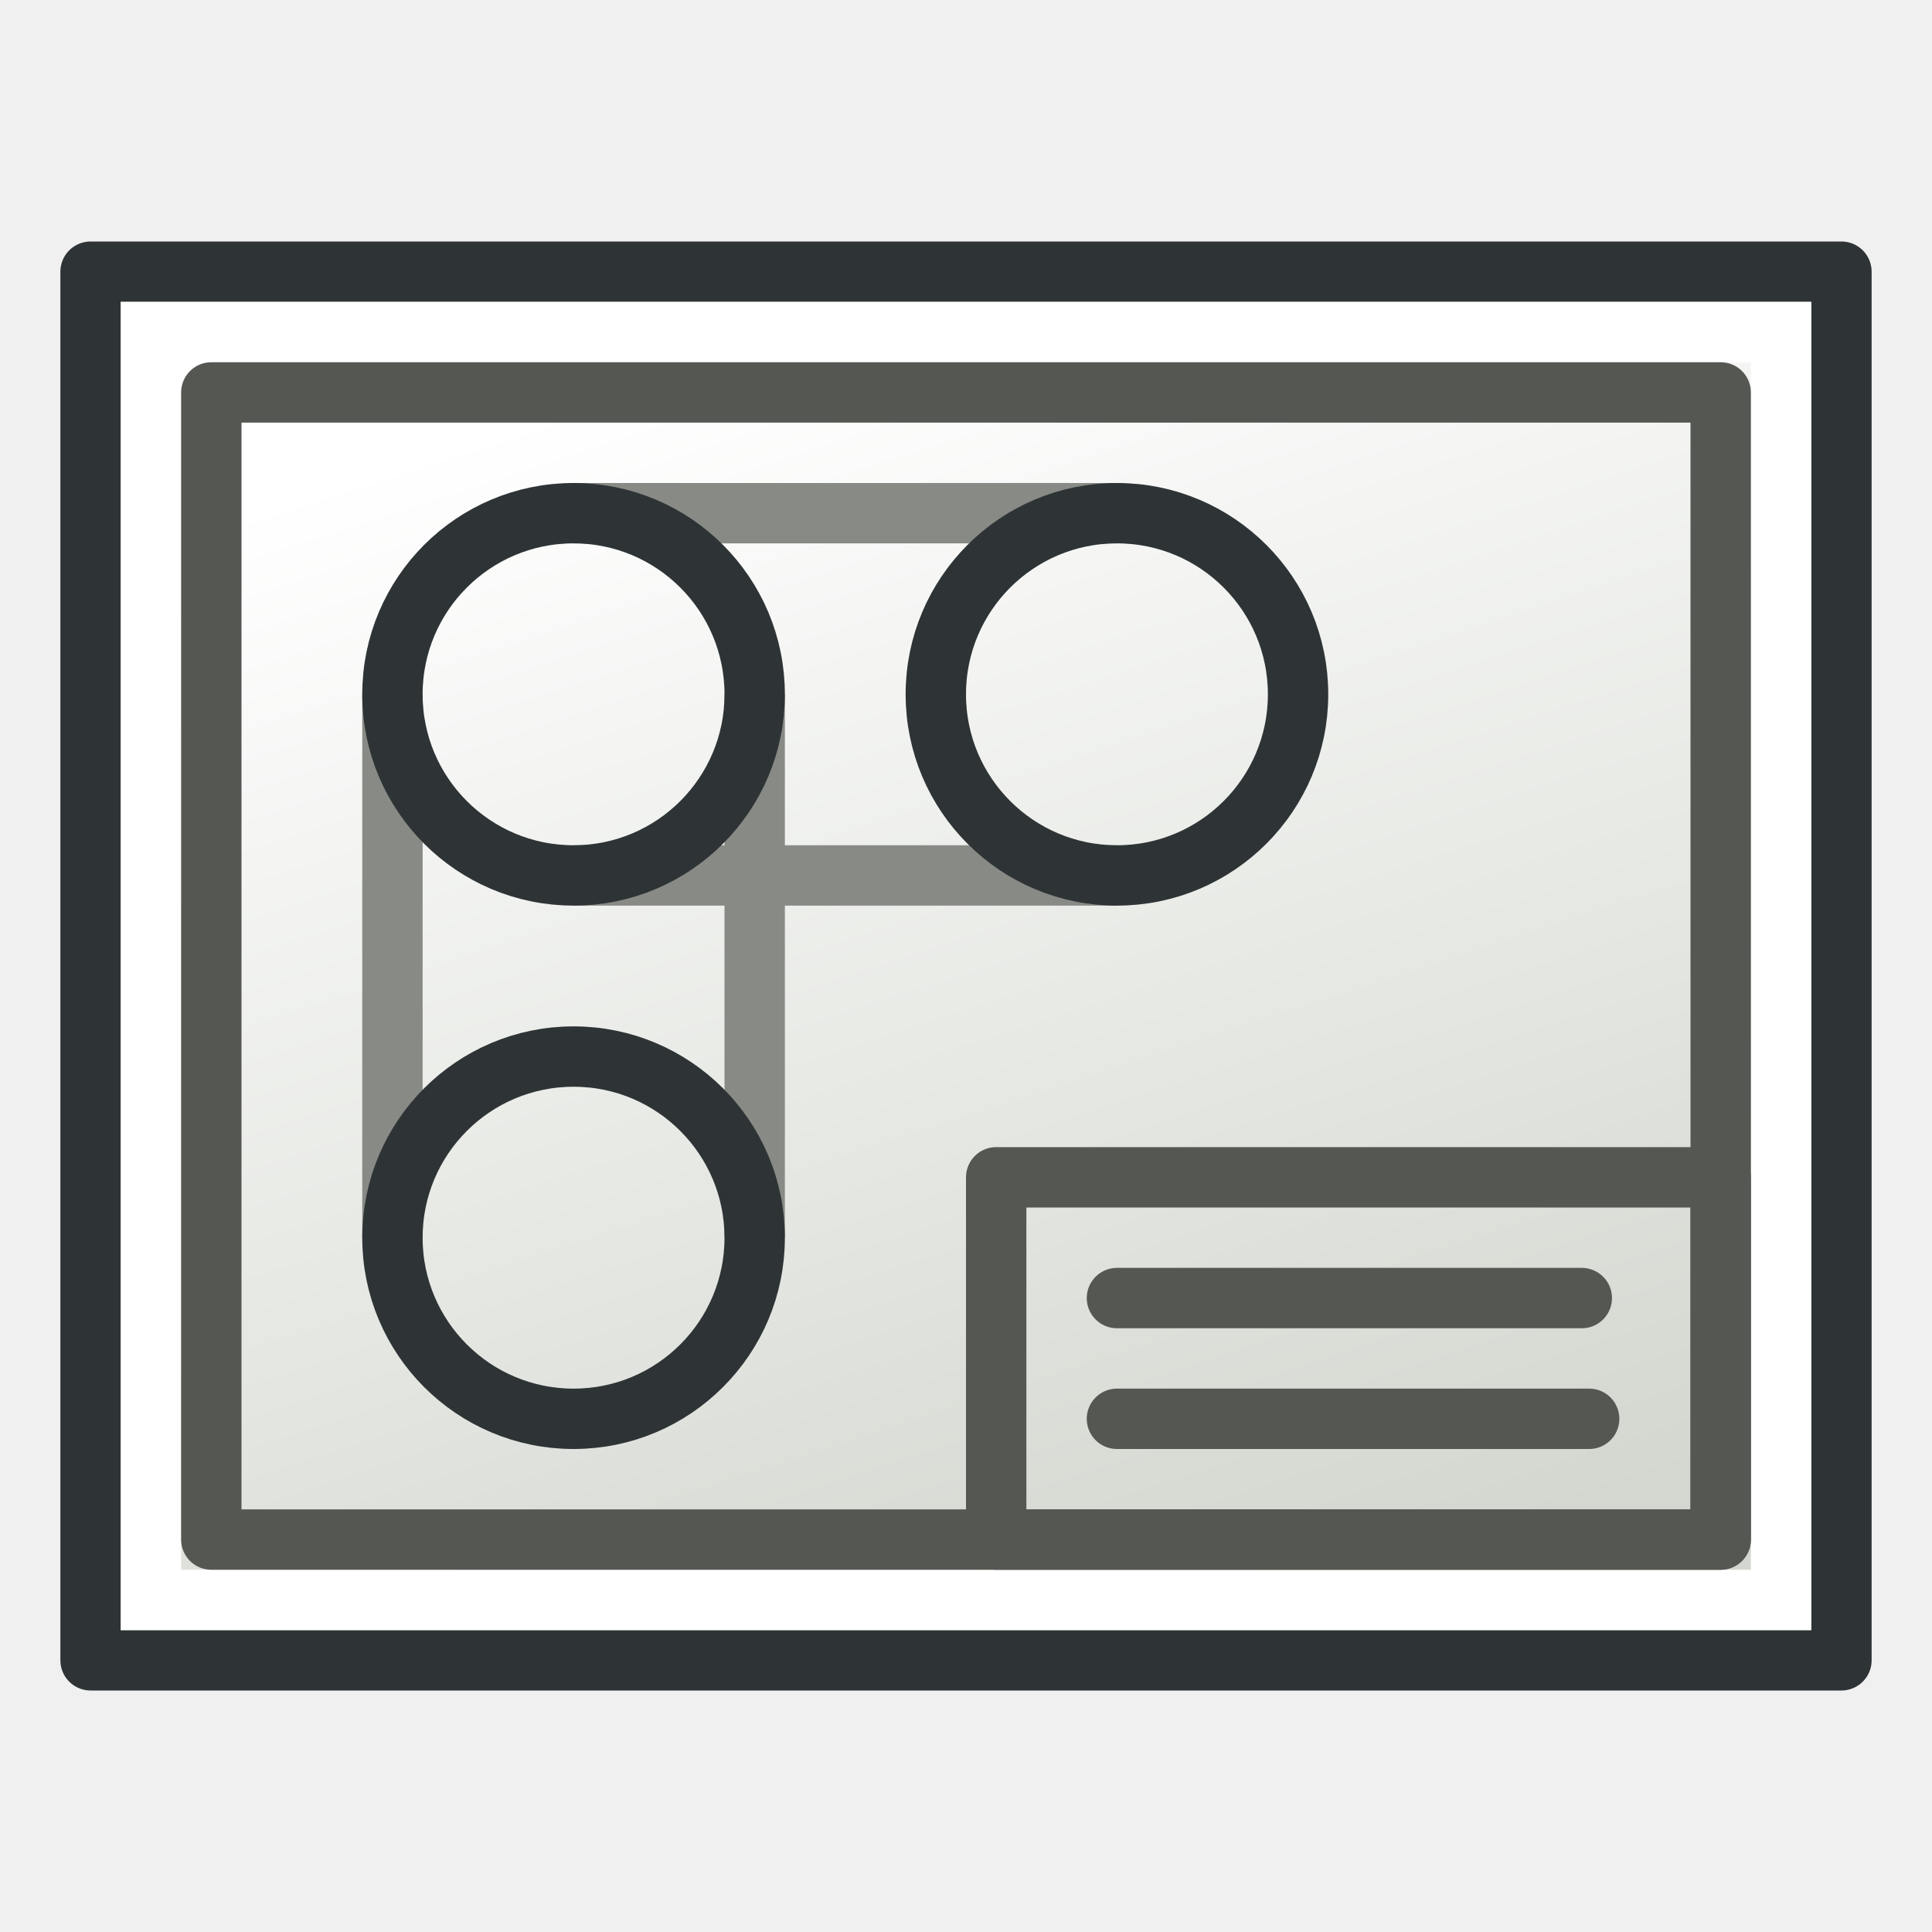
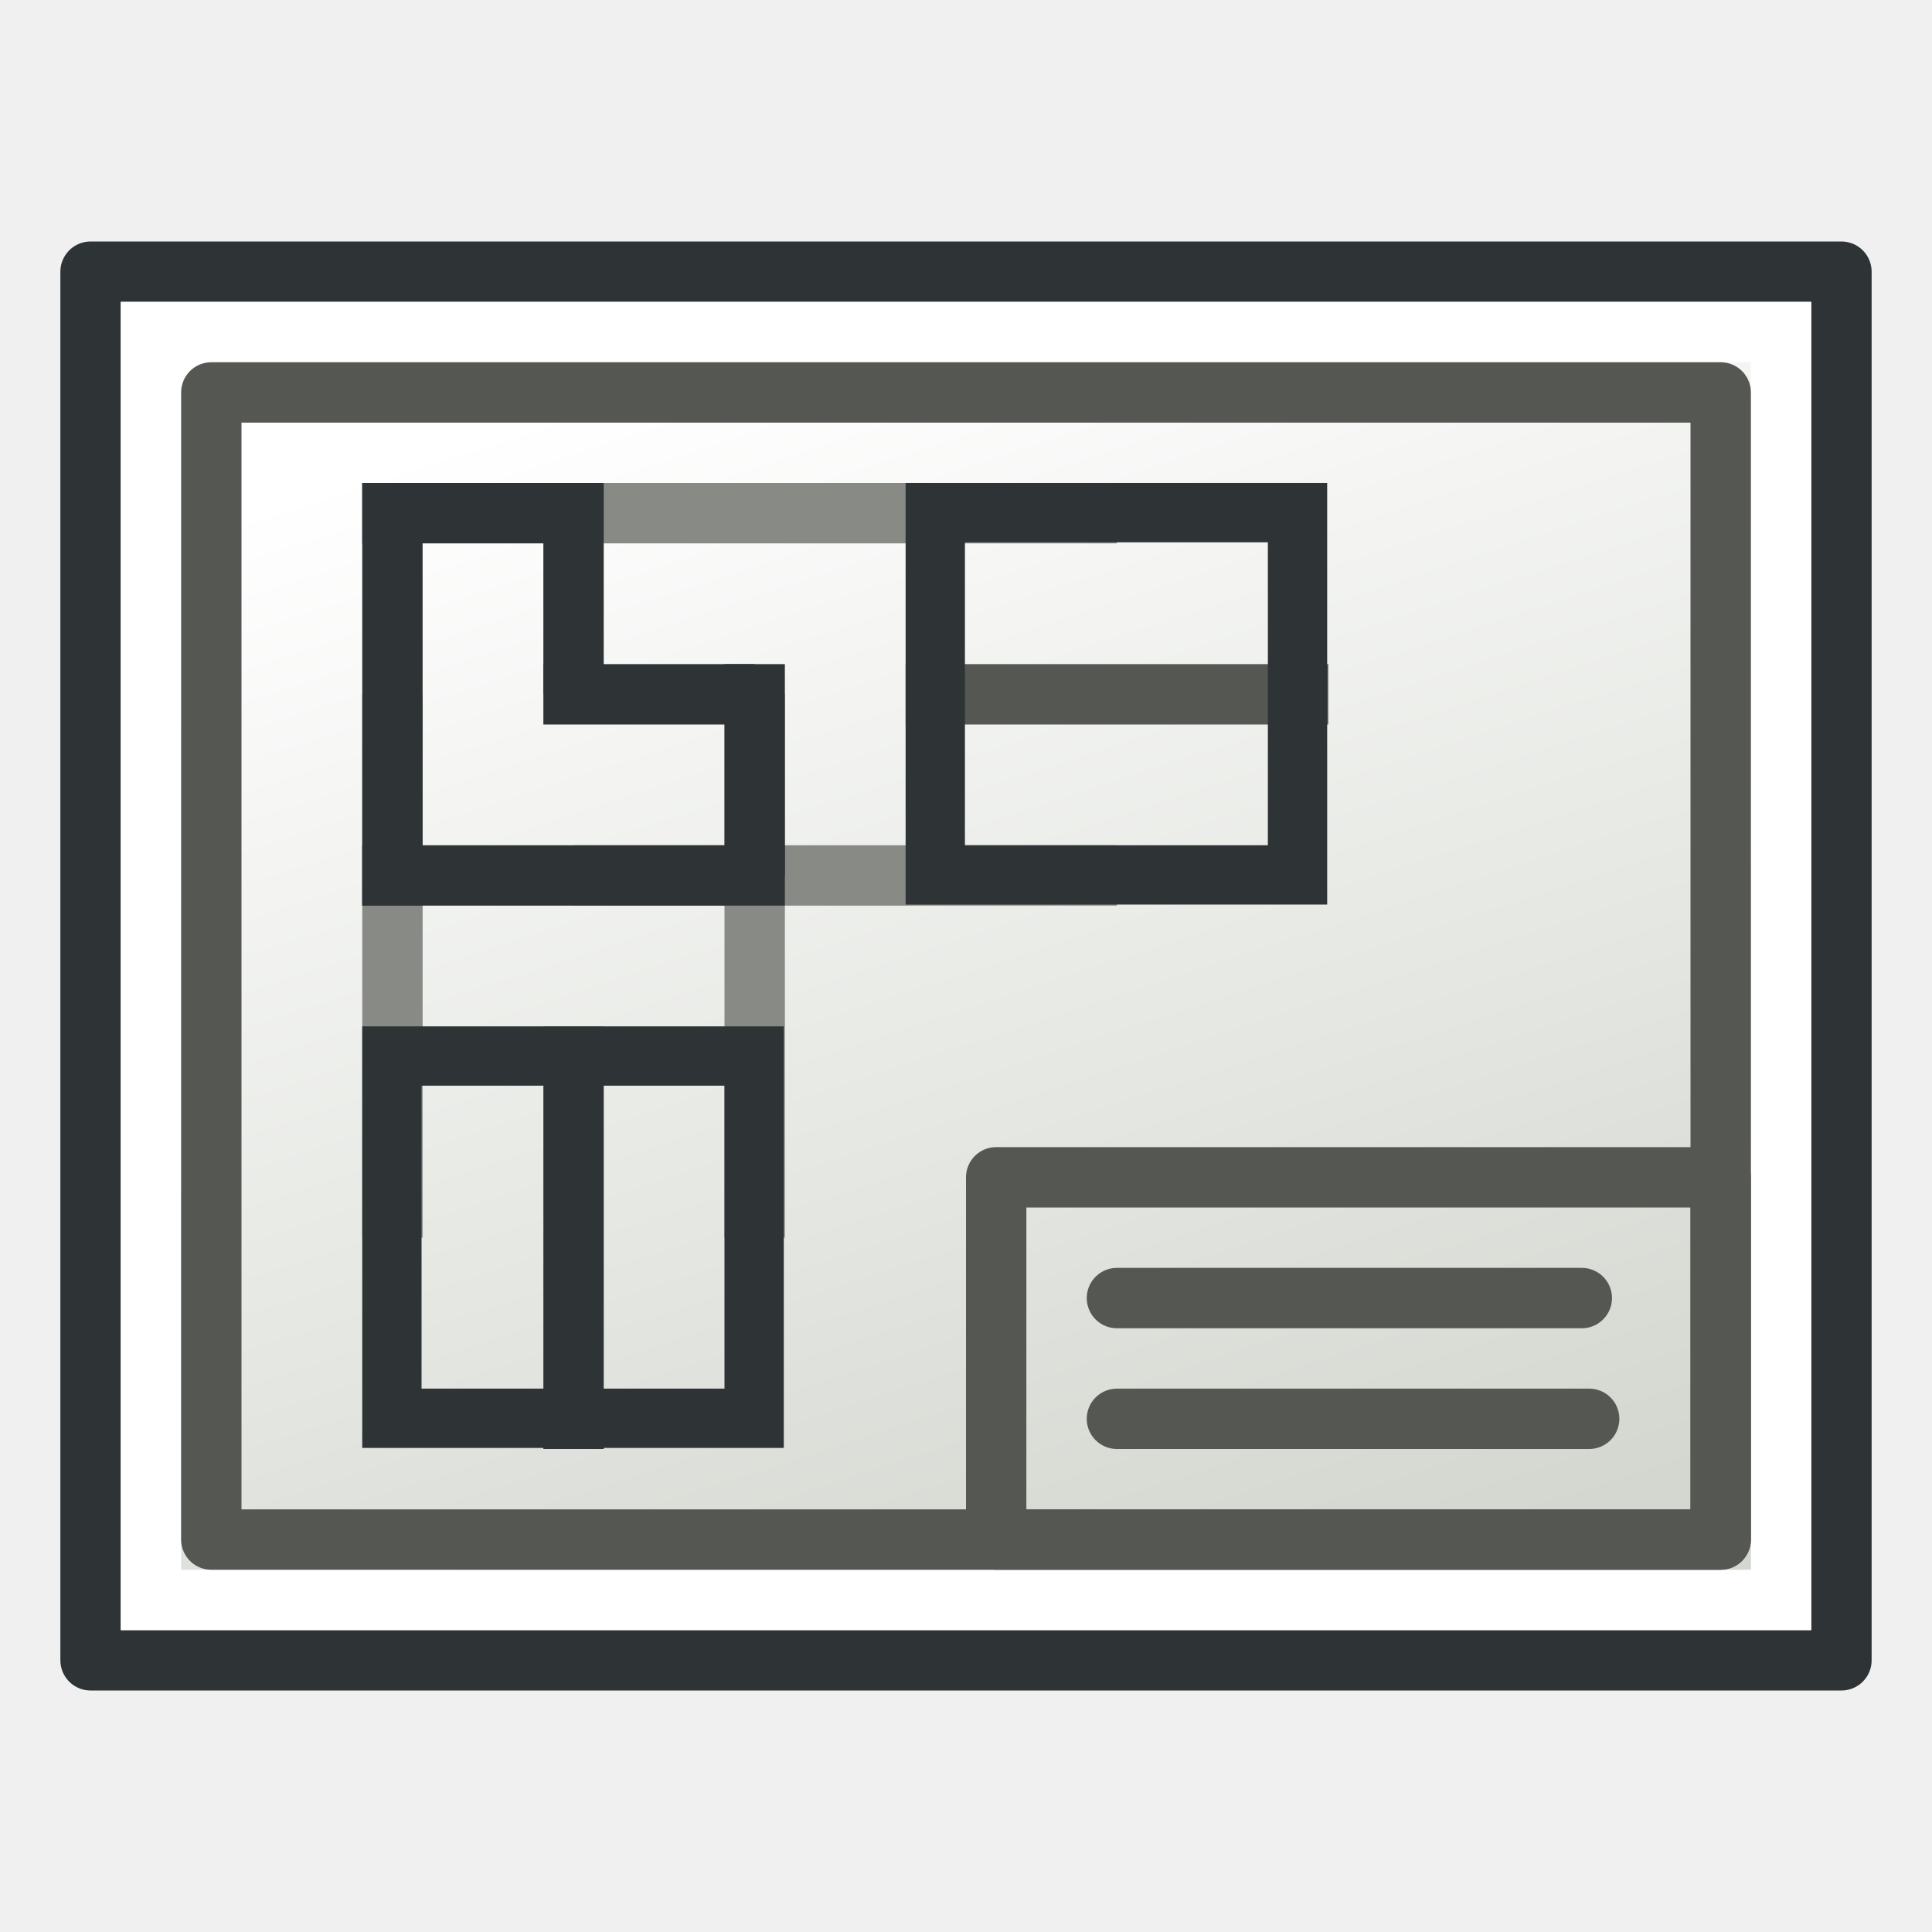
<svg xmlns="http://www.w3.org/2000/svg" xmlns:xlink="http://www.w3.org/1999/xlink" version="1.1" id="svg249" height="64" width="64">
  <defs id="defs3">
    <linearGradient id="linearGradient5048">
      <stop id="stop5050" offset="0" style="stop-color:black;stop-opacity:0;" />
      <stop style="stop-color:black;stop-opacity:1;" offset="0.5" id="stop5056" />
      <stop id="stop5052" offset="1" style="stop-color:black;stop-opacity:0;" />
    </linearGradient>
    <linearGradient id="linearGradient4542">
      <stop id="stop4544" offset="0" style="stop-color:#000000;stop-opacity:1;" />
      <stop id="stop4546" offset="1" style="stop-color:#000000;stop-opacity:0;" />
    </linearGradient>
    <radialGradient gradientUnits="userSpaceOnUse" gradientTransform="matrix(1,0,0,0.284916,0,30.08928)" r="15.822" fy="42.078" fx="24.307" cy="42.078" cx="24.307" id="radialGradient4548" xlink:href="#linearGradient4542" />
    <linearGradient id="linearGradient15662">
      <stop id="stop15664" offset="0" style="stop-color:#ffffff;stop-opacity:1;" />
      <stop id="stop15666" offset="1" style="stop-color:#f8f8f8;stop-opacity:1;" />
    </linearGradient>
    <radialGradient id="aigrd3" cx="20.892" cy="64.568" r="5.257" fx="20.892" fy="64.568" gradientUnits="userSpaceOnUse">
      <stop offset="0" style="stop-color:#F0F0F0" id="stop15573" />
      <stop offset="1" style="stop-color:#9a9a9a;stop-opacity:1;" id="stop15575" />
    </radialGradient>
    <radialGradient id="aigrd2" cx="20.892" cy="114.568" r="5.256" fx="20.892" fy="114.568" gradientUnits="userSpaceOnUse">
      <stop offset="0" style="stop-color:#F0F0F0" id="stop15566" />
      <stop offset="1" style="stop-color:#9a9a9a;stop-opacity:1;" id="stop15568" />
    </radialGradient>
    <linearGradient id="linearGradient269">
      <stop id="stop270" offset="0" style="stop-color:#a3a3a3;stop-opacity:1;" />
      <stop id="stop271" offset="1" style="stop-color:#4c4c4c;stop-opacity:1;" />
    </linearGradient>
    <linearGradient id="linearGradient259">
      <stop id="stop260" offset="0" style="stop-color:#fafafa;stop-opacity:1;" />
      <stop id="stop261" offset="1" style="stop-color:#bbbbbb;stop-opacity:1;" />
    </linearGradient>
    <linearGradient id="linearGradient12512">
      <stop id="stop12513" offset="0" style="stop-color:#ffffff;stop-opacity:1;" />
      <stop id="stop12517" offset="0.5" style="stop-color:#fff520;stop-opacity:0.891;" />
      <stop id="stop12514" offset="1" style="stop-color:#fff300;stop-opacity:0;" />
    </linearGradient>
    <radialGradient r="14.375" fy="125" fx="55" cy="125" cx="55" gradientUnits="userSpaceOnUse" id="radialGradient278" xlink:href="#linearGradient12512" />
    <linearGradient y2="609.505" x2="302.857" y1="366.648" x1="302.857" gradientTransform="matrix(2.774389,0,0,1.969706,-1892.179,-872.8854)" gradientUnits="userSpaceOnUse" id="linearGradient5027-1" xlink:href="#linearGradient5048-7" />
    <linearGradient id="linearGradient5048-7">
      <stop id="stop5050-4" offset="0" style="stop-color:black;stop-opacity:0;" />
      <stop style="stop-color:black;stop-opacity:1;" offset="0.5" id="stop5056-0" />
      <stop id="stop5052-9" offset="1" style="stop-color:black;stop-opacity:0;" />
    </linearGradient>
    <radialGradient r="117.143" fy="486.648" fx="605.714" cy="486.648" cx="605.714" gradientTransform="matrix(2.774389,0,0,1.969706,-1891.633,-872.8854)" gradientUnits="userSpaceOnUse" id="radialGradient5029-4" xlink:href="#linearGradient5060-8" />
    <linearGradient id="linearGradient5060-8">
      <stop id="stop5062-8" offset="0" style="stop-color:black;stop-opacity:1;" />
      <stop id="stop5064-2" offset="1" style="stop-color:black;stop-opacity:0;" />
    </linearGradient>
    <radialGradient xlink:href="#linearGradient5060-8" id="radialGradient3277" gradientUnits="userSpaceOnUse" gradientTransform="matrix(-2.774389,0,0,1.969706,112.7623,-872.8854)" cx="605.714" cy="486.648" fx="605.714" fy="486.648" r="117.143" />
    <radialGradient xlink:href="#linearGradient259-5" id="radialGradient15658-4" gradientUnits="userSpaceOnUse" gradientTransform="matrix(1.321363,0,0,1.424368,-18.08272,-65.97517)" cx="33.967" cy="35.737" fx="33.967" fy="35.737" r="86.708" />
    <linearGradient id="linearGradient259-5">
      <stop id="stop260-5" offset="0" style="stop-color:#fafafa;stop-opacity:1;" />
      <stop id="stop261-1" offset="1" style="stop-color:#bbbbbb;stop-opacity:1;" />
    </linearGradient>
    <radialGradient xlink:href="#linearGradient269-1" id="radialGradient15656-7" gradientUnits="userSpaceOnUse" gradientTransform="matrix(1.332067,0,0,1.412924,-13.46919,-65.09076)" cx="3.343" cy="37.389" fx="3.343" fy="37.389" r="37.752" />
    <linearGradient id="linearGradient269-1">
      <stop id="stop270-1" offset="0" style="stop-color:#a3a3a3;stop-opacity:1;" />
      <stop id="stop271-5" offset="1" style="stop-color:#4c4c4c;stop-opacity:1;" />
    </linearGradient>
    <radialGradient xlink:href="#linearGradient15662-7" id="radialGradient15668-2" gradientUnits="userSpaceOnUse" gradientTransform="matrix(1.299285,0,0,1.378488,-12.78616,-64.24247)" cx="8.144" cy="7.268" fx="8.144" fy="7.268" r="38.159" />
    <linearGradient id="linearGradient15662-7">
      <stop id="stop15664-6" offset="0" style="stop-color:#ffffff;stop-opacity:1;" />
      <stop id="stop15666-1" offset="1" style="stop-color:#f8f8f8;stop-opacity:1;" />
    </linearGradient>
    <radialGradient r="5.256" fy="114.568" fx="20.892" cy="114.568" cx="20.892" gradientTransform="matrix(0.229703,0,0,0.229703,4.613529,3.979808)" gradientUnits="userSpaceOnUse" id="radialGradient2283-4" xlink:href="#aigrd2-2" />
    <radialGradient id="aigrd2-2" cx="20.892" cy="114.568" r="5.256" fx="20.892" fy="114.568" gradientUnits="userSpaceOnUse">
      <stop offset="0" style="stop-color:#F0F0F0" id="stop15566-3" />
      <stop offset="1" style="stop-color:#9a9a9a;stop-opacity:1;" id="stop15568-2" />
    </radialGradient>
    <radialGradient r="5.257" fy="64.568" fx="20.892" cy="64.568" cx="20.892" gradientTransform="matrix(0.229703,0,0,0.229703,4.613529,3.979808)" gradientUnits="userSpaceOnUse" id="radialGradient2285-2" xlink:href="#aigrd3-1" />
    <radialGradient id="aigrd3-1" cx="20.892" cy="64.568" r="5.257" fx="20.892" fy="64.568" gradientUnits="userSpaceOnUse">
      <stop offset="0" style="stop-color:#F0F0F0" id="stop15573-6" />
      <stop offset="1" style="stop-color:#9a9a9a;stop-opacity:1;" id="stop15575-8" />
    </radialGradient>
    <radialGradient xlink:href="#linearGradient5060-8" id="radialGradient3187" gradientUnits="userSpaceOnUse" gradientTransform="matrix(-2.774389,0,0,1.969706,112.7623,-872.8854)" cx="605.714" cy="486.648" fx="605.714" fy="486.648" r="117.143" />
    <radialGradient r="5.256" fy="114.568" fx="20.892" cy="114.568" cx="20.892" gradientTransform="matrix(0.229703,0,0,0.229703,4.613529,3.979808)" gradientUnits="userSpaceOnUse" id="radialGradient2283" xlink:href="#aigrd2-7" />
    <radialGradient id="aigrd2-7" cx="20.892" cy="114.568" r="5.256" fx="20.892" fy="114.568" gradientUnits="userSpaceOnUse">
      <stop offset="0" style="stop-color:#F0F0F0" id="stop15566-4" />
      <stop offset="1" style="stop-color:#9a9a9a;stop-opacity:1;" id="stop15568-27" />
    </radialGradient>
    <radialGradient r="5.257" fy="64.568" fx="20.892" cy="64.568" cx="20.892" gradientTransform="matrix(0.229703,0,0,0.229703,4.613529,3.979808)" gradientUnits="userSpaceOnUse" id="radialGradient2285" xlink:href="#aigrd3-7" />
    <radialGradient id="aigrd3-7" cx="20.892" cy="64.568" r="5.257" fx="20.892" fy="64.568" gradientUnits="userSpaceOnUse">
      <stop offset="0" style="stop-color:#F0F0F0" id="stop15573-9" />
      <stop offset="1" style="stop-color:#9a9a9a;stop-opacity:1;" id="stop15575-3" />
    </radialGradient>
    <radialGradient xlink:href="#linearGradient15662-1" id="radialGradient15668" gradientUnits="userSpaceOnUse" gradientTransform="matrix(1.300437,0,0,1.431503,-12.79008,-64.4434)" cx="8.144" cy="7.268" fx="8.144" fy="7.268" r="38.159" />
    <linearGradient id="linearGradient15662-1">
      <stop id="stop15664-9" offset="0" style="stop-color:#ffffff;stop-opacity:1;" />
      <stop id="stop15666-8" offset="1" style="stop-color:#f8f8f8;stop-opacity:1;" />
    </linearGradient>
    <radialGradient xlink:href="#linearGradient259-6" id="radialGradient15658" gradientUnits="userSpaceOnUse" gradientTransform="matrix(1.32255,0,0,1.475212,-18.09166,-66.15173)" cx="33.967" cy="35.737" fx="33.967" fy="35.737" r="86.708" />
    <linearGradient id="linearGradient259-6">
      <stop id="stop260-50" offset="0" style="stop-color:#fafafa;stop-opacity:1;" />
      <stop id="stop261-2" offset="1" style="stop-color:#bbbbbb;stop-opacity:1;" />
    </linearGradient>
    <radialGradient xlink:href="#linearGradient269-8" id="radialGradient15656" gradientUnits="userSpaceOnUse" gradientTransform="matrix(1.333263,0,0,1.463359,-13.47399,-65.23576)" cx="3.343" cy="37.389" fx="3.343" fy="37.389" r="37.752" />
    <linearGradient id="linearGradient269-8">
      <stop id="stop270-6" offset="0" style="stop-color:#a3a3a3;stop-opacity:1;" />
      <stop id="stop271-0" offset="1" style="stop-color:#4c4c4c;stop-opacity:1;" />
    </linearGradient>
    <linearGradient y2="609.505" x2="302.857" y1="366.648" x1="302.857" gradientTransform="matrix(2.774389,0,0,1.969706,-1892.179,-872.8854)" gradientUnits="userSpaceOnUse" id="linearGradient5027" xlink:href="#linearGradient5048-2" />
    <linearGradient id="linearGradient5048-2">
      <stop id="stop5050-48" offset="0" style="stop-color:black;stop-opacity:0;" />
      <stop style="stop-color:black;stop-opacity:1;" offset="0.5" id="stop5056-6" />
      <stop id="stop5052-5" offset="1" style="stop-color:black;stop-opacity:0;" />
    </linearGradient>
    <radialGradient r="117.143" fy="486.648" fx="605.714" cy="486.648" cx="605.714" gradientTransform="matrix(2.774389,0,0,1.969706,-1891.633,-872.8854)" gradientUnits="userSpaceOnUse" id="radialGradient5029" xlink:href="#linearGradient5060" />
    <linearGradient id="linearGradient5060">
      <stop id="stop5062" offset="0" style="stop-color:black;stop-opacity:1;" />
      <stop id="stop5064" offset="1" style="stop-color:black;stop-opacity:0;" />
    </linearGradient>
    <radialGradient xlink:href="#linearGradient5060" id="radialGradient3277-0" gradientUnits="userSpaceOnUse" gradientTransform="matrix(-2.774389,0,0,1.969706,112.7623,-872.8854)" cx="605.714" cy="486.648" fx="605.714" fy="486.648" r="117.143" />
    <radialGradient xlink:href="#linearGradient5060" id="radialGradient3255" gradientUnits="userSpaceOnUse" gradientTransform="matrix(-2.774389,0,0,1.969706,112.7623,-872.8854)" cx="605.714" cy="486.648" fx="605.714" fy="486.648" r="117.143" />
    <linearGradient gradientTransform="translate(-48,3.8e-6)" gradientUnits="userSpaceOnUse" y2="26" x2="53" y1="40" x1="10" id="linearGradient3781" xlink:href="#linearGradient3775" />
    <linearGradient id="linearGradient3775">
      <stop id="stop3777" offset="0" style="stop-color:#d3d7cf;stop-opacity:1;" />
      <stop id="stop3779" offset="1" style="stop-color:#ffffff;stop-opacity:1" />
    </linearGradient>
  </defs>
-   <g transform="translate(0,16)" id="layer6" />
-   <g transform="translate(0,16)" style="display:inline" id="layer1" />
-   <g transform="translate(0,16)" style="display:inline" id="layer4" />
-   <g transform="translate(0,16)" id="layer2">
-     <rect transform="matrix(0,-1,1,0,0,0)" y="3" x="-39" height="58" width="46" id="rect2987" style="fill:#d3d7cf;fill-opacity:1;stroke:#2e3436;stroke-width:2;stroke-linecap:round;stroke-linejoin:round;stroke-miterlimit:4;stroke-opacity:1;stroke-dasharray:none;stroke-dashoffset:0" />
-     <rect transform="matrix(0,-1,1,0,0,0)" y="5" x="-37" height="54" width="42" id="rect2987-1" style="fill:url(#linearGradient3781);fill-opacity:1;stroke:#ffffff;stroke-width:2;stroke-linecap:round;stroke-linejoin:miter;stroke-miterlimit:4;stroke-opacity:1;stroke-dasharray:none;stroke-dashoffset:0" />
-     <rect y="-3" x="7" height="38" width="50" id="rect3894" style="color:#000000;fill:none;stroke:#555753;stroke-width:2;stroke-linecap:round;stroke-linejoin:round;stroke-miterlimit:4;stroke-opacity:1;stroke-dasharray:none;stroke-dashoffset:0;marker:none;visibility:visible;display:inline;overflow:visible;enable-background:accumulate" />
-     <rect y="23" x="33" height="12" width="24" id="rect4664" style="color:#000000;fill:none;stroke:#555753;stroke-width:2;stroke-linecap:round;stroke-linejoin:round;stroke-miterlimit:4;stroke-opacity:1;stroke-dasharray:none;stroke-dashoffset:0;marker:none;visibility:visible;display:inline;overflow:visible;enable-background:accumulate" />
-     <path id="path4666" d="m 37,27 15.399,0 0,0" style="fill:none;stroke:#555753;stroke-width:2;stroke-linecap:round;stroke-linejoin:round;stroke-miterlimit:4;stroke-opacity:1;stroke-dasharray:none" />
-     <path id="path4666-7" d="m 37,31 15.643,0 0,0" style="fill:none;stroke:#555753;stroke-width:2;stroke-linecap:round;stroke-linejoin:round;stroke-miterlimit:4;stroke-opacity:1;stroke-dasharray:none" />
-     <path id="path3896" d="m 13,7 0,18" style="fill:none;stroke:#888a85;stroke-width:2;stroke-linecap:butt;stroke-linejoin:miter;stroke-opacity:1" />
-     <path id="path3898" d="m 25,7 0,18" style="fill:none;stroke:#888a85;stroke-width:2;stroke-linecap:butt;stroke-linejoin:miter;stroke-opacity:1" />
-     <path id="path3900" d="m 19,13 18,0" style="fill:none;stroke:#888a85;stroke-width:2;stroke-linecap:butt;stroke-linejoin:miter;stroke-opacity:1" />
-     <path id="path3902" d="M 19,1 37,1" style="fill:none;stroke:#888a85;stroke-width:2;stroke-linecap:butt;stroke-linejoin:miter;stroke-opacity:1" />
-     <path transform="translate(0,-18)" d="m 25,25 c 0,3.314 -2.686,6 -6,6 -3.314,0 -6,-2.686 -6,-6 0,-3.314 2.686,-6 6,-6 3.314,0 6,2.686 6,6 z" id="path3101" style="fill:none;stroke:#2e3436;stroke-width:2;stroke-linecap:round;stroke-linejoin:miter;stroke-miterlimit:4;stroke-opacity:1;stroke-dasharray:none;stroke-dashoffset:0.6" />
-     <path transform="translate(18,-18)" d="m 25,25 c 0,3.314 -2.686,6 -6,6 -3.314,0 -6,-2.686 -6,-6 0,-3.314 2.686,-6 6,-6 3.314,0 6,2.686 6,6 z" id="path3101-3" style="fill:none;stroke:#2e3436;stroke-width:2;stroke-linecap:round;stroke-linejoin:miter;stroke-miterlimit:4;stroke-opacity:1;stroke-dasharray:none;stroke-dashoffset:0.6" />
-     <path d="m 25,25 c 0,3.314 -2.686,6 -6,6 -3.314,0 -6,-2.686 -6,-6 0,-3.314 2.686,-6 6,-6 3.314,0 6,2.686 6,6 z" id="path3101-6" style="fill:none;stroke:#2e3436;stroke-width:2;stroke-linecap:round;stroke-linejoin:miter;stroke-miterlimit:4;stroke-opacity:1;stroke-dasharray:none;stroke-dashoffset:0.6" />
+   <g transform="translate(0,16)" id="layer2" style="display:inline">
+     <rect transform="rotate(-90)" y="3" x="-39" height="58" width="46" id="rect2987" style="display:inline;fill:#d3d7cf;fill-opacity:1;stroke:#2e3436;stroke-width:2;stroke-linecap:round;stroke-linejoin:round;stroke-miterlimit:4;stroke-dasharray:none;stroke-dashoffset:0;stroke-opacity:1" />
+     <rect transform="rotate(-90)" y="5" x="-37" height="54" width="42" id="rect2987-1" style="display:inline;fill:url(#linearGradient3781);fill-opacity:1;stroke:#ffffff;stroke-width:2;stroke-linecap:round;stroke-linejoin:miter;stroke-miterlimit:4;stroke-dasharray:none;stroke-dashoffset:0;stroke-opacity:1" />
+     <rect y="-3" x="7" height="38" width="50" id="rect3894" style="color:#000000;display:inline;overflow:visible;visibility:visible;fill:none;stroke:#555753;stroke-width:2;stroke-linecap:round;stroke-linejoin:round;stroke-miterlimit:4;stroke-dasharray:none;stroke-dashoffset:0;stroke-opacity:1;marker:none;enable-background:accumulate" />
+     <rect y="23" x="33" height="12" width="24" id="rect4664" style="color:#000000;display:inline;overflow:visible;visibility:visible;fill:none;stroke:#555753;stroke-width:2;stroke-linecap:round;stroke-linejoin:round;stroke-miterlimit:4;stroke-dasharray:none;stroke-dashoffset:0;stroke-opacity:1;marker:none;enable-background:accumulate" />
+     <path id="path4666" d="m 37,27 h 15.399 v 0" style="display:inline;fill:none;stroke:#555753;stroke-width:2;stroke-linecap:round;stroke-linejoin:round;stroke-miterlimit:4;stroke-dasharray:none;stroke-opacity:1" />
+     <path id="path4666-7" d="m 37,31 h 15.643 v 0" style="display:inline;fill:none;stroke:#555753;stroke-width:2;stroke-linecap:round;stroke-linejoin:round;stroke-miterlimit:4;stroke-dasharray:none;stroke-opacity:1" />
+     <path id="path3896" d="M 13,7 V 25" style="display:inline;fill:none;stroke:#888a85;stroke-width:2;stroke-linecap:butt;stroke-linejoin:miter;stroke-opacity:1" />
+     <path id="path3898" d="M 25,7 V 25" style="fill:none;stroke:#888a85;stroke-width:2;stroke-linecap:butt;stroke-linejoin:miter;stroke-opacity:1" />
+     <path id="path3900" d="M 19,13 H 37" style="fill:none;stroke:#888a85;stroke-width:2;stroke-linecap:butt;stroke-linejoin:miter;stroke-opacity:1" />
+     <path id="path3902" d="M 19,1 H 37" style="display:inline;fill:none;stroke:#888a85;stroke-width:2;stroke-linecap:butt;stroke-linejoin:miter;stroke-opacity:1" />
+     <path transform="translate(0,-18)" d="m 25,25 c 0,3.314 -2.686,6 -6,6 -3.314,0 -6,-2.686 -6,-6 0,-3.314 2.686,-6 6,-6 3.314,0 6,2.686 6,6 z" id="path3101" style="display:none;fill:none;stroke:#2e3436;stroke-width:2;stroke-linecap:round;stroke-linejoin:miter;stroke-miterlimit:4;stroke-dasharray:none;stroke-dashoffset:0.6;stroke-opacity:1" />
+     <path transform="translate(18,-18)" d="m 25,25 c 0,3.314 -2.686,6 -6,6 -3.314,0 -6,-2.686 -6,-6 0,-3.314 2.686,-6 6,-6 3.314,0 6,2.686 6,6 z" id="path3101-3" style="display:none;fill:none;stroke:#2e3436;stroke-width:2;stroke-linecap:round;stroke-linejoin:miter;stroke-miterlimit:4;stroke-dasharray:none;stroke-dashoffset:0.6;stroke-opacity:1" />
+     <path d="m 25,25 c 0,3.314 -2.686,6 -6,6 -3.314,0 -6,-2.686 -6,-6 0,-3.314 2.686,-6 6,-6 3.314,0 6,2.686 6,6 z" id="path3101-6" style="display:none;fill:none;stroke:#2e3436;stroke-width:2;stroke-linecap:round;stroke-linejoin:miter;stroke-miterlimit:4;stroke-dasharray:none;stroke-dashoffset:0.6;stroke-opacity:1" />
+   </g>
+   <g id="g1" transform="matrix(0.7777778,0,0,1,6.248223,-10.88299)">
+     <rect style="fill:#2e3436;fill-opacity:1;fill-rule:nonzero;stroke:none;stroke-width:2.041;stroke-dasharray:none;stroke-dashoffset:1;stroke-opacity:1" id="rect2" width="9" height="2" x="7.395" y="26.883" />
+     <rect style="fill:#2e3436;fill-opacity:1;fill-rule:nonzero;stroke:none;stroke-width:2.041;stroke-dasharray:none;stroke-dashoffset:1;stroke-opacity:1" id="rect2-2" width="9" height="2" x="15.109" y="32.883" />
+     <rect style="fill:#2e3436;fill-opacity:1;fill-rule:nonzero;stroke:none;stroke-width:2.886;stroke-dasharray:none;stroke-dashoffset:1;stroke-opacity:1" id="rect2-8" width="18" height="2" x="7.395" y="38.883" />
+     <rect style="fill:#2e3436;fill-opacity:1;fill-rule:nonzero;stroke:none;stroke-width:2.041;stroke-dasharray:none;stroke-dashoffset:1;stroke-opacity:1" id="rect3" width="2.571" height="14" x="7.395" y="26.883" />
+     <rect style="fill:#2e3436;fill-opacity:1;fill-rule:nonzero;stroke:none;stroke-width:2.041;stroke-dasharray:none;stroke-dashoffset:1;stroke-opacity:1" id="rect4" width="2.571" height="7" x="15.109" y="26.883" rx="0" />
+     <rect style="fill:#2e3436;fill-opacity:1;fill-rule:nonzero;stroke:none;stroke-width:2.041;stroke-dasharray:none;stroke-dashoffset:1;stroke-opacity:1" id="rect4-3" width="2.571" height="7" x="22.824" y="32.883" rx="0" />
+   </g>
+   <g id="g2">
+     <path id="path3900-2" d="M 30,23 H 44" style="display:inline;fill:#2e3436;fill-opacity:1;stroke:#555753;stroke-width:2;stroke-linecap:butt;stroke-linejoin:miter;stroke-dasharray:none;stroke-dashoffset:2;stroke-opacity:1" />
+     <rect style="display:inline;fill:none;fill-opacity:1;stroke:#2e3436;stroke-width:1.965;stroke-dasharray:none;stroke-opacity:1" id="rect1" width="12" height="12" x="30.982" y="16.982" />
+   </g>
+   <g id="g5">
+     <rect style="fill:#2e3436;fill-opacity:1;fill-rule:nonzero;stroke:none;stroke-width:1.8;stroke-dasharray:none;stroke-dashoffset:1;stroke-opacity:1" id="rect3-3" width="2" height="14" x="18" y="34" />
+     <rect style="display:inline;fill:none;fill-opacity:1;stroke:#2e3436;stroke-width:1.965;stroke-dasharray:none;stroke-opacity:1" id="rect1-6" width="12" height="12" x="12.982" y="34.982" />
  </g>
</svg>
